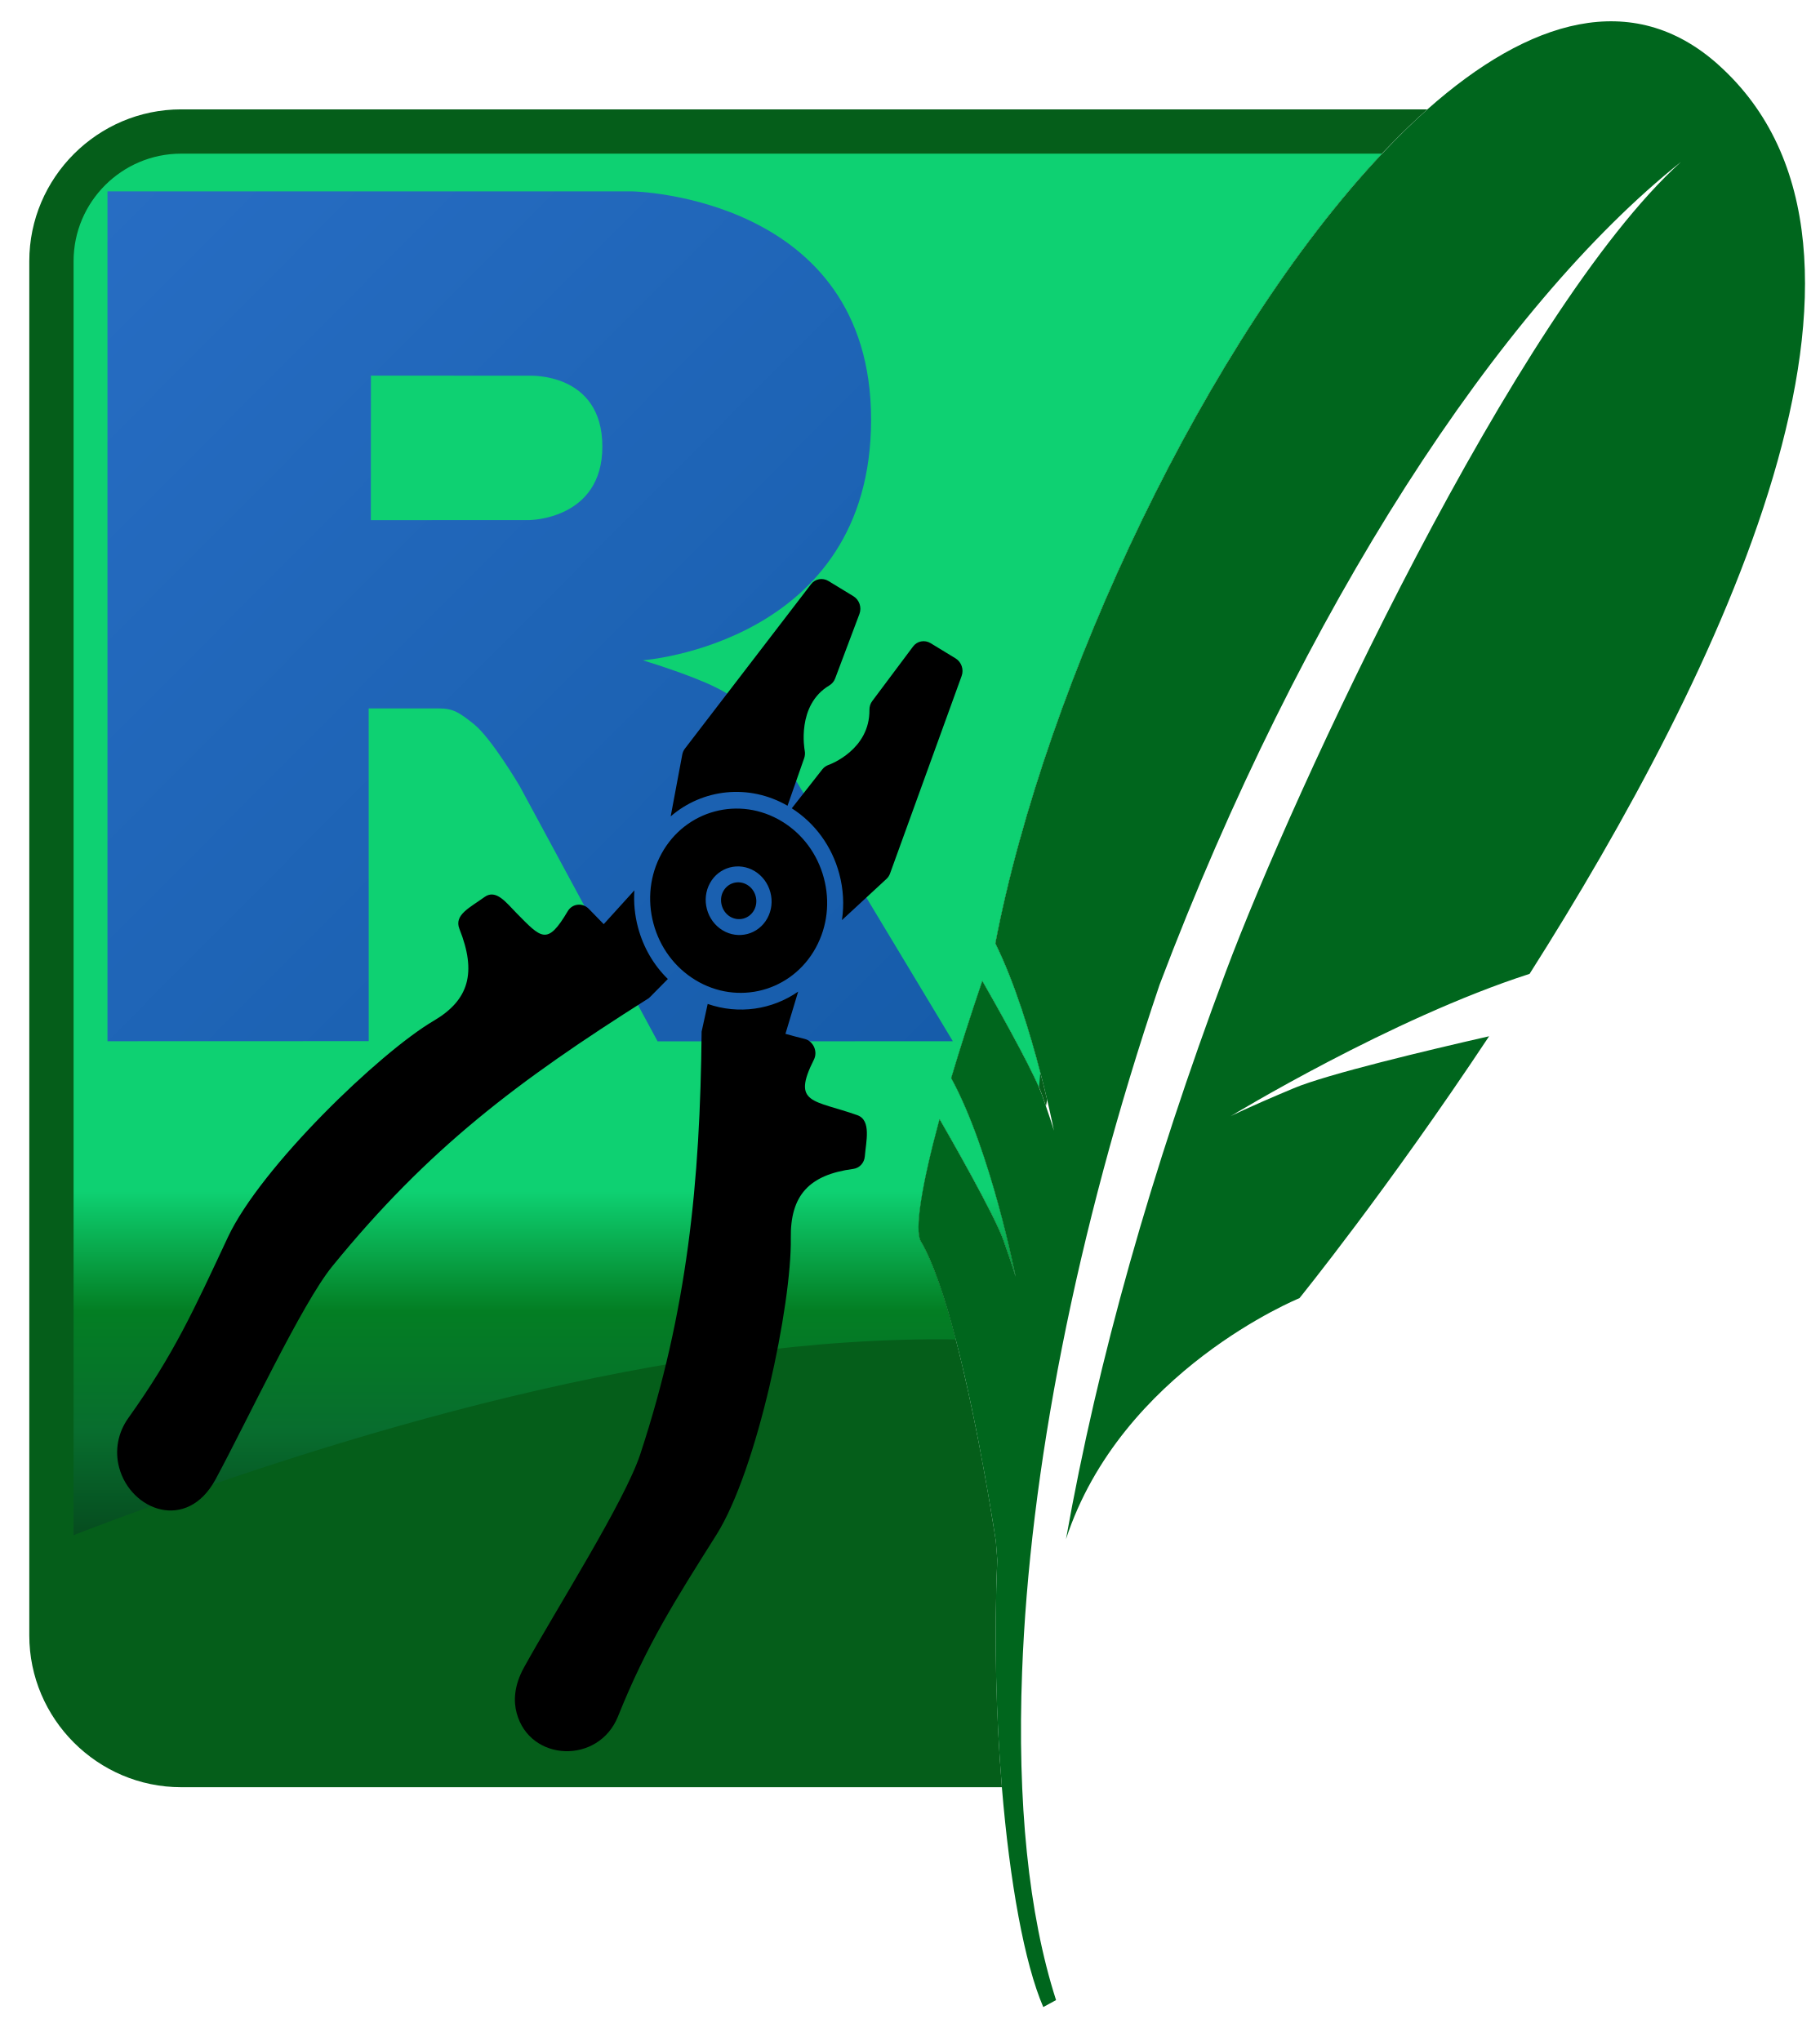
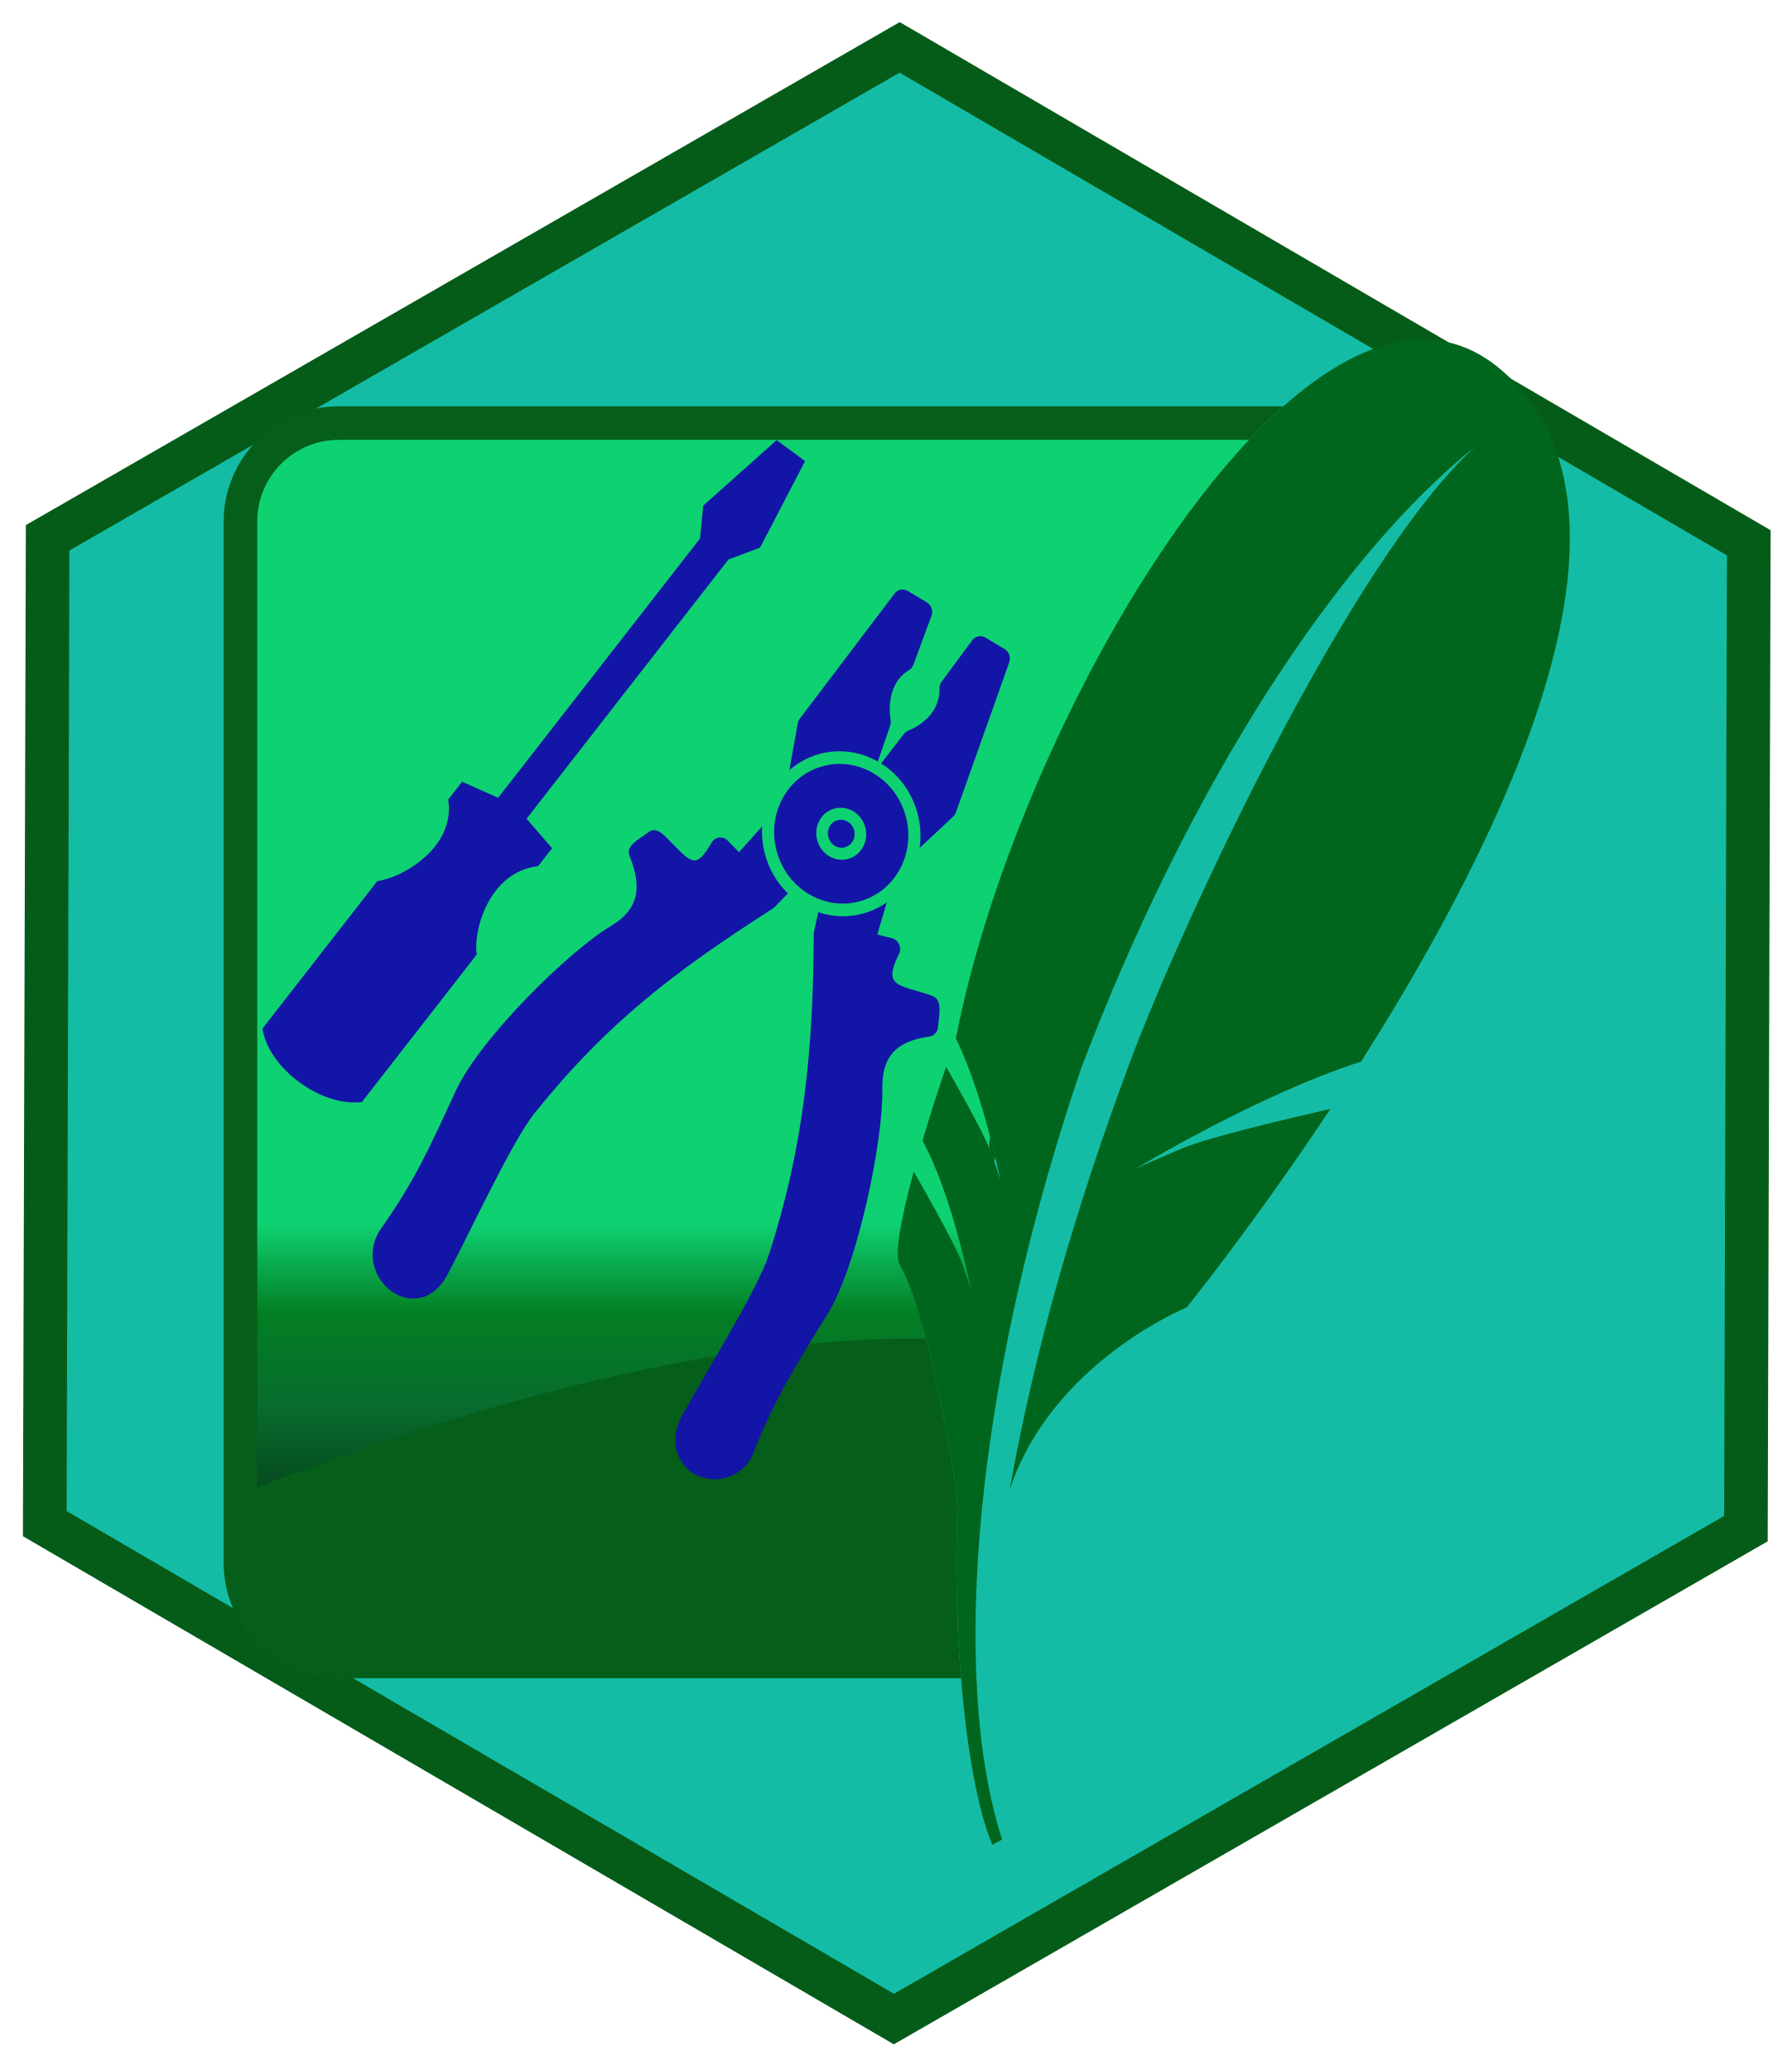
- <svg xmlns="http://www.w3.org/2000/svg" width="41mm" height="46mm" viewBox="0 0 41 46" version="1.1" id="svg470">
+ <svg xmlns="http://www.w3.org/2000/svg" width="450mm" height="520mm" viewBox="0 0 450 520" version="1.1" id="svg470" xml:space="preserve">
  <defs id="defs467">
-     <linearGradient x1="0" y1="0" x2="1" y2="0" gradientUnits="userSpaceOnUse" gradientTransform="matrix(-1.4181668e-6,32.417,-32.417,-1.4181668e-6,16.40112,3.463816)" spreadMethod="pad" id="linearGradient51">
+     <linearGradient x1="0" y1="0" x2="1" y2="0" gradientUnits="userSpaceOnUse" gradientTransform="matrix(-9.1867086e-6,209.9933,-209.9933,-9.1867086e-6,603.0923,129.8559)" spreadMethod="pad" id="linearGradient51">
      <stop style="stop-color:#0ed172;stop-opacity:1;" offset="0.72" id="stop43" />
      <stop style="stop-color:#037e23;stop-opacity:1;" offset="0.803" id="stop45" />
      <stop style="stop-color:#086d2e;stop-opacity:1;" offset="0.886" id="stop47" />
      <stop style="stop-color:#043916;stop-opacity:1;" offset="1" id="stop49" />
    </linearGradient>
    <linearGradient id="gradientFill-2" x1="301.026" x2="703.067" y1="151.401" y2="553.442" gradientUnits="userSpaceOnUse" spreadMethod="pad" gradientTransform="matrix(0.04738155,0,0,0.04764884,-11.84042,-2.901059)">
      <stop offset="0" stop-color="rgb(39,109,195)" stop-opacity="1" id="stop3" />
      <stop offset="1" stop-color="rgb(22,92,170)" stop-opacity="1" id="stop4" />
    </linearGradient>
    <linearGradient id="linear-pattern-0" gradientUnits="userSpaceOnUse" x1="-0.001" y1="0" x2="1.018" y2="0" gradientTransform="matrix(6.116346,22.82643,-21.77173,5.833718,10.00601,15.60924)">
      <stop offset="0.016" stop-color="rgb(11.372%, 37.254%, 37.646%)" stop-opacity="1" id="stop1" style="stop-color:#18b434;stop-opacity:1;" />
      <stop offset="0.016" stop-color="rgb(11.288%, 37.073%, 37.463%)" stop-opacity="1" id="stop2" />
      <stop offset="0.023" stop-color="rgb(11.16%, 36.795%, 37.18%)" stop-opacity="1" id="stop3-9" />
      <stop offset="0.031" stop-color="rgb(11.069%, 36.598%, 36.98%)" stop-opacity="1" id="stop4-4" />
      <stop offset="0.039" stop-color="rgb(10.979%, 36.401%, 36.78%)" stop-opacity="1" id="stop5" />
      <stop offset="0.047" stop-color="rgb(10.889%, 36.205%, 36.58%)" stop-opacity="1" id="stop6" />
      <stop offset="0.055" stop-color="rgb(10.797%, 36.008%, 36.38%)" stop-opacity="1" id="stop7" />
      <stop offset="0.062" stop-color="rgb(10.707%, 35.811%, 36.18%)" stop-opacity="1" id="stop8" />
      <stop offset="0.07" stop-color="rgb(10.617%, 35.614%, 35.98%)" stop-opacity="1" id="stop9" />
      <stop offset="0.078" stop-color="rgb(10.526%, 35.417%, 35.78%)" stop-opacity="1" id="stop10" />
      <stop offset="0.086" stop-color="rgb(10.435%, 35.22%, 35.58%)" stop-opacity="1" id="stop11" />
      <stop offset="0.094" stop-color="rgb(10.345%, 35.023%, 35.381%)" stop-opacity="1" id="stop12" />
      <stop offset="0.102" stop-color="rgb(10.254%, 34.827%, 35.181%)" stop-opacity="1" id="stop13" />
      <stop offset="0.109" stop-color="rgb(10.164%, 34.63%, 34.981%)" stop-opacity="1" id="stop14" />
      <stop offset="0.117" stop-color="rgb(10.074%, 34.433%, 34.781%)" stop-opacity="1" id="stop15" />
      <stop offset="0.125" stop-color="rgb(9.982%, 34.236%, 34.581%)" stop-opacity="1" id="stop16" />
      <stop offset="0.133" stop-color="rgb(9.892%, 34.039%, 34.381%)" stop-opacity="1" id="stop17" />
      <stop offset="0.141" stop-color="rgb(9.802%, 33.844%, 34.181%)" stop-opacity="1" id="stop18" />
      <stop offset="0.148" stop-color="rgb(9.711%, 33.647%, 33.981%)" stop-opacity="1" id="stop19" />
      <stop offset="0.156" stop-color="rgb(9.621%, 33.45%, 33.781%)" stop-opacity="1" id="stop20" />
      <stop offset="0.164" stop-color="rgb(9.529%, 33.253%, 33.582%)" stop-opacity="1" id="stop21" />
      <stop offset="0.172" stop-color="rgb(9.439%, 33.057%, 33.382%)" stop-opacity="1" id="stop22" />
      <stop offset="0.18" stop-color="rgb(9.349%, 32.86%, 33.182%)" stop-opacity="1" id="stop23" />
      <stop offset="0.188" stop-color="rgb(9.258%, 32.663%, 32.982%)" stop-opacity="1" id="stop24" />
      <stop offset="0.195" stop-color="rgb(9.167%, 32.466%, 32.782%)" stop-opacity="1" id="stop25" />
      <stop offset="0.203" stop-color="rgb(9.077%, 32.269%, 32.582%)" stop-opacity="1" id="stop26" />
      <stop offset="0.211" stop-color="rgb(8.986%, 32.072%, 32.382%)" stop-opacity="1" id="stop27" />
      <stop offset="0.219" stop-color="rgb(8.896%, 31.876%, 32.182%)" stop-opacity="1" id="stop28" />
      <stop offset="0.227" stop-color="rgb(8.806%, 31.679%, 31.982%)" stop-opacity="1" id="stop29" />
      <stop offset="0.234" stop-color="rgb(8.714%, 31.482%, 31.783%)" stop-opacity="1" id="stop30" />
      <stop offset="0.242" stop-color="rgb(8.624%, 31.285%, 31.583%)" stop-opacity="1" id="stop31" />
      <stop offset="0.25" stop-color="rgb(8.534%, 31.09%, 31.383%)" stop-opacity="1" id="stop32" />
      <stop offset="0.258" stop-color="rgb(8.443%, 30.893%, 31.183%)" stop-opacity="1" id="stop33" />
      <stop offset="0.266" stop-color="rgb(8.353%, 30.696%, 30.983%)" stop-opacity="1" id="stop34" />
      <stop offset="0.273" stop-color="rgb(8.263%, 30.499%, 30.783%)" stop-opacity="1" id="stop35" />
      <stop offset="0.281" stop-color="rgb(8.171%, 30.302%, 30.583%)" stop-opacity="1" id="stop36" />
      <stop offset="0.289" stop-color="rgb(8.081%, 30.106%, 30.385%)" stop-opacity="1" id="stop37" />
      <stop offset="0.297" stop-color="rgb(7.991%, 29.909%, 30.185%)" stop-opacity="1" id="stop38" />
      <stop offset="0.305" stop-color="rgb(7.899%, 29.712%, 29.985%)" stop-opacity="1" id="stop39" />
      <stop offset="0.312" stop-color="rgb(7.809%, 29.515%, 29.785%)" stop-opacity="1" id="stop40" />
      <stop offset="0.32" stop-color="rgb(7.719%, 29.318%, 29.585%)" stop-opacity="1" id="stop41" />
      <stop offset="0.328" stop-color="rgb(7.628%, 29.121%, 29.385%)" stop-opacity="1" id="stop42" />
      <stop offset="0.336" stop-color="rgb(7.538%, 28.925%, 29.185%)" stop-opacity="1" id="stop43-8" />
      <stop offset="0.344" stop-color="rgb(7.446%, 28.728%, 28.986%)" stop-opacity="1" id="stop44" />
      <stop offset="0.352" stop-color="rgb(7.356%, 28.531%, 28.786%)" stop-opacity="1" id="stop45-8" />
      <stop offset="0.359" stop-color="rgb(7.266%, 28.334%, 28.586%)" stop-opacity="1" id="stop46" />
      <stop offset="0.367" stop-color="rgb(7.175%, 28.139%, 28.386%)" stop-opacity="1" id="stop47-2" />
      <stop offset="0.375" stop-color="rgb(7.085%, 27.942%, 28.186%)" stop-opacity="1" id="stop48" />
      <stop offset="0.383" stop-color="rgb(6.995%, 27.745%, 27.986%)" stop-opacity="1" id="stop49-4" />
      <stop offset="0.391" stop-color="rgb(6.903%, 27.548%, 27.786%)" stop-opacity="1" id="stop50" />
      <stop offset="0.398" stop-color="rgb(6.813%, 27.351%, 27.586%)" stop-opacity="1" id="stop51" />
      <stop offset="0.406" stop-color="rgb(6.723%, 27.155%, 27.386%)" stop-opacity="1" id="stop52" />
      <stop offset="0.414" stop-color="rgb(6.631%, 26.958%, 27.187%)" stop-opacity="1" id="stop53" />
      <stop offset="0.422" stop-color="rgb(6.541%, 26.761%, 26.987%)" stop-opacity="1" id="stop54" />
      <stop offset="0.43" stop-color="rgb(6.451%, 26.564%, 26.787%)" stop-opacity="1" id="stop55" />
      <stop offset="0.438" stop-color="rgb(6.36%, 26.367%, 26.587%)" stop-opacity="1" id="stop56" />
      <stop offset="0.445" stop-color="rgb(6.27%, 26.17%, 26.387%)" stop-opacity="1" id="stop57" />
      <stop offset="0.453" stop-color="rgb(6.18%, 25.974%, 26.187%)" stop-opacity="1" id="stop58" />
      <stop offset="0.461" stop-color="rgb(6.088%, 25.777%, 25.987%)" stop-opacity="1" id="stop59" />
      <stop offset="0.469" stop-color="rgb(5.998%, 25.58%, 25.787%)" stop-opacity="1" id="stop60" />
      <stop offset="0.477" stop-color="rgb(5.908%, 25.385%, 25.587%)" stop-opacity="1" id="stop61" />
      <stop offset="0.484" stop-color="rgb(5.817%, 25.188%, 25.388%)" stop-opacity="1" id="stop62" />
      <stop offset="0.492" stop-color="rgb(5.727%, 24.991%, 25.188%)" stop-opacity="1" id="stop63" />
      <stop offset="0.5" stop-color="rgb(5.635%, 24.794%, 24.988%)" stop-opacity="1" id="stop64" />
      <stop offset="0.508" stop-color="rgb(5.545%, 24.597%, 24.788%)" stop-opacity="1" id="stop65" />
      <stop offset="0.516" stop-color="rgb(5.455%, 24.4%, 24.588%)" stop-opacity="1" id="stop66" />
      <stop offset="0.523" stop-color="rgb(5.363%, 24.203%, 24.388%)" stop-opacity="1" id="stop67" />
      <stop offset="0.531" stop-color="rgb(5.273%, 24.007%, 24.188%)" stop-opacity="1" id="stop68" />
      <stop offset="0.539" stop-color="rgb(5.183%, 23.81%, 23.988%)" stop-opacity="1" id="stop69" />
      <stop offset="0.547" stop-color="rgb(5.092%, 23.613%, 23.788%)" stop-opacity="1" id="stop70" />
      <stop offset="0.555" stop-color="rgb(5.002%, 23.416%, 23.589%)" stop-opacity="1" id="stop71" />
      <stop offset="0.562" stop-color="rgb(4.912%, 23.219%, 23.389%)" stop-opacity="1" id="stop72" />
      <stop offset="0.57" stop-color="rgb(4.82%, 23.022%, 23.189%)" stop-opacity="1" id="stop73" />
      <stop offset="0.578" stop-color="rgb(4.73%, 22.826%, 22.989%)" stop-opacity="1" id="stop74" />
      <stop offset="0.586" stop-color="rgb(4.64%, 22.63%, 22.789%)" stop-opacity="1" id="stop75" />
      <stop offset="0.594" stop-color="rgb(4.549%, 22.433%, 22.589%)" stop-opacity="1" id="stop76" />
      <stop offset="0.602" stop-color="rgb(4.459%, 22.237%, 22.389%)" stop-opacity="1" id="stop77" />
      <stop offset="0.609" stop-color="rgb(4.369%, 22.04%, 22.189%)" stop-opacity="1" id="stop78" />
      <stop offset="0.617" stop-color="rgb(4.277%, 21.843%, 21.989%)" stop-opacity="1" id="stop79" />
      <stop offset="0.625" stop-color="rgb(4.187%, 21.646%, 21.79%)" stop-opacity="1" id="stop80" />
      <stop offset="0.633" stop-color="rgb(4.097%, 21.449%, 21.591%)" stop-opacity="1" id="stop81" />
      <stop offset="0.641" stop-color="rgb(4.005%, 21.252%, 21.391%)" stop-opacity="1" id="stop82" />
      <stop offset="0.648" stop-color="rgb(3.915%, 21.056%, 21.191%)" stop-opacity="1" id="stop83" />
      <stop offset="0.656" stop-color="rgb(3.824%, 20.859%, 20.992%)" stop-opacity="1" id="stop84" />
      <stop offset="0.664" stop-color="rgb(3.734%, 20.662%, 20.792%)" stop-opacity="1" id="stop85" />
      <stop offset="0.672" stop-color="rgb(3.644%, 20.465%, 20.592%)" stop-opacity="1" id="stop86" />
      <stop offset="0.68" stop-color="rgb(3.552%, 20.268%, 20.392%)" stop-opacity="1" id="stop87" />
      <stop offset="0.688" stop-color="rgb(3.462%, 20.071%, 20.192%)" stop-opacity="1" id="stop88" />
      <stop offset="0.695" stop-color="rgb(3.372%, 19.875%, 19.992%)" stop-opacity="1" id="stop89" />
      <stop offset="0.703" stop-color="rgb(3.281%, 19.679%, 19.792%)" stop-opacity="1" id="stop90" />
      <stop offset="0.711" stop-color="rgb(3.191%, 19.482%, 19.592%)" stop-opacity="1" id="stop91" />
      <stop offset="0.719" stop-color="rgb(3.101%, 19.286%, 19.392%)" stop-opacity="1" id="stop92" />
      <stop offset="0.727" stop-color="rgb(3.009%, 19.089%, 19.193%)" stop-opacity="1" id="stop93" />
      <stop offset="0.734" stop-color="rgb(2.919%, 18.892%, 18.993%)" stop-opacity="1" id="stop94" />
      <stop offset="0.742" stop-color="rgb(2.829%, 18.695%, 18.793%)" stop-opacity="1" id="stop95" />
      <stop offset="0.75" stop-color="rgb(2.737%, 18.498%, 18.593%)" stop-opacity="1" id="stop96" />
      <stop offset="0.758" stop-color="rgb(2.647%, 18.301%, 18.393%)" stop-opacity="1" id="stop97" />
      <stop offset="0.766" stop-color="rgb(2.557%, 18.105%, 18.193%)" stop-opacity="1" id="stop98" />
      <stop offset="0.773" stop-color="rgb(2.466%, 17.908%, 17.993%)" stop-opacity="1" id="stop99" />
      <stop offset="0.781" stop-color="rgb(2.376%, 17.711%, 17.793%)" stop-opacity="1" id="stop100" />
      <stop offset="0.789" stop-color="rgb(2.286%, 17.514%, 17.593%)" stop-opacity="1" id="stop101" />
      <stop offset="0.797" stop-color="rgb(2.194%, 17.317%, 17.393%)" stop-opacity="1" id="stop102" />
      <stop offset="0.805" stop-color="rgb(2.104%, 17.12%, 17.194%)" stop-opacity="1" id="stop103" />
      <stop offset="0.812" stop-color="rgb(2.014%, 16.925%, 16.994%)" stop-opacity="1" id="stop104" />
      <stop offset="0.82" stop-color="rgb(1.923%, 16.728%, 16.794%)" stop-opacity="1" id="stop105" />
      <stop offset="0.828" stop-color="rgb(1.833%, 16.531%, 16.594%)" stop-opacity="1" id="stop106" />
      <stop offset="0.836" stop-color="rgb(1.741%, 16.335%, 16.394%)" stop-opacity="1" id="stop107" />
      <stop offset="0.844" stop-color="rgb(1.651%, 16.138%, 16.194%)" stop-opacity="1" id="stop108" />
      <stop offset="0.852" stop-color="rgb(1.561%, 15.941%, 15.994%)" stop-opacity="1" id="stop109" />
      <stop offset="0.859" stop-color="rgb(1.469%, 15.744%, 15.794%)" stop-opacity="1" id="stop110" />
      <stop offset="0.867" stop-color="rgb(1.379%, 15.547%, 15.594%)" stop-opacity="1" id="stop111" />
      <stop offset="0.875" stop-color="rgb(1.289%, 15.35%, 15.395%)" stop-opacity="1" id="stop112" />
      <stop offset="0.883" stop-color="rgb(1.198%, 15.154%, 15.195%)" stop-opacity="1" id="stop113" />
      <stop offset="0.891" stop-color="rgb(1.108%, 14.957%, 14.995%)" stop-opacity="1" id="stop114" />
      <stop offset="0.898" stop-color="rgb(1.018%, 14.76%, 14.795%)" stop-opacity="1" id="stop115" />
      <stop offset="0.906" stop-color="rgb(0.926%, 14.563%, 14.595%)" stop-opacity="1" id="stop116" />
      <stop offset="0.914" stop-color="rgb(0.836%, 14.366%, 14.395%)" stop-opacity="1" id="stop117" />
      <stop offset="0.922" stop-color="rgb(0.746%, 14.169%, 14.195%)" stop-opacity="1" id="stop118" />
      <stop offset="0.93" stop-color="rgb(0.655%, 13.974%, 13.995%)" stop-opacity="1" id="stop119" />
      <stop offset="0.938" stop-color="rgb(0.565%, 13.777%, 13.795%)" stop-opacity="1" id="stop120" />
      <stop offset="0.945" stop-color="rgb(0.475%, 13.58%, 13.596%)" stop-opacity="1" id="stop121" />
      <stop offset="0.953" stop-color="rgb(0.383%, 13.383%, 13.396%)" stop-opacity="1" id="stop122" />
      <stop offset="0.961" stop-color="rgb(0.293%, 13.187%, 13.196%)" stop-opacity="1" id="stop123" />
      <stop offset="0.969" stop-color="rgb(0.203%, 12.99%, 12.996%)" stop-opacity="1" id="stop124" />
      <stop offset="0.969" stop-color="rgb(0.078%, 12.72%, 12.723%)" stop-opacity="1" id="stop125" style="stop-color:#18b430;stop-opacity:1;" />
    </linearGradient>
    <clipPath clipPathUnits="userSpaceOnUse" id="clipPath1">
      <path clip-rule="evenodd" d="m 17.175,20.417 c -0.029,-0.107 -0.096,-0.198 -0.189,-0.254 -0.192,-0.117 -0.435,-0.052 -0.542,0.145 -0.106,0.193 -0.035,0.454 0.152,0.569 0.192,0.117 0.435,0.051 0.543,-0.145 0.052,-0.095 0.065,-0.207 0.036,-0.315 z m -1.098,0.294 c 0.054,0.2 0.178,0.368 0.351,0.474 0.357,0.217 0.811,0.096 1.011,-0.271 0.097,-0.178 0.121,-0.385 0.067,-0.586 -0.054,-0.2 -0.178,-0.368 -0.351,-0.474 -0.357,-0.217 -0.811,-0.096 -1.011,0.271 -0.097,0.178 -0.121,0.386 -0.067,0.586 z m 1.912,-2.274 c 0.525,0.335 0.905,0.858 1.07,1.475 0.093,0.347 0.112,0.702 0.06,1.045 l 1.003,-0.928 c 0.036,-0.033 0.064,-0.075 0.081,-0.122 l 1.614,-4.454 c 0.053,-0.146 -0.005,-0.314 -0.137,-0.395 l -0.563,-0.343 c -0.134,-0.081 -0.302,-0.049 -0.395,0.075 l -0.92,1.23 c -0.042,0.056 -0.064,0.125 -0.063,0.197 0.01,0.9 -0.887,1.23 -0.924,1.243 -0.054,0.019 -0.101,0.053 -0.137,0.098 z m -2.729,0.182 c 0.715,-0.619 1.759,-0.744 2.633,-0.24 l 0.375,-1.071 c 0.019,-0.055 0.024,-0.116 0.012,-0.174 -0.002,-0.01 -0.194,-1.022 0.556,-1.467 0.059,-0.035 0.105,-0.09 0.13,-0.156 l 0.548,-1.456 c 0.055,-0.147 -0.003,-0.317 -0.136,-0.398 l -0.563,-0.343 c -0.132,-0.08 -0.299,-0.05 -0.392,0.072 l -2.842,3.705 c -0.03,0.039 -0.051,0.085 -0.06,0.135 z M 11.789,38.827 c 0.296,1.106 1.849,1.162 2.284,0.076 0.649,-1.618 1.286,-2.614 2.217,-4.092 0.925,-1.468 1.699,-5.205 1.677,-6.684 -0.014,-0.963 0.407,-1.43 1.408,-1.563 0.141,-0.019 0.249,-0.137 0.26,-0.285 0.025,-0.325 0.154,-0.811 -0.169,-0.926 -0.987,-0.35 -1.487,-0.243 -0.978,-1.253 0.092,-0.183 -0.014,-0.418 -0.21,-0.466 -0.125,-0.03 -0.273,-0.07 -0.432,-0.114 l 0.287,-0.952 c -0.587,0.408 -1.34,0.521 -2.039,0.278 l -0.137,0.624 c -0.032,3.405 -0.324,6.307 -1.381,9.52 -0.353,1.072 -1.895,3.494 -2.621,4.809 -0.235,0.426 -0.234,0.777 -0.166,1.028 z M 2.831,33.294 c -0.102,-0.38 -0.03,-0.783 0.207,-1.115 1.033,-1.448 1.478,-2.44 2.244,-4.076 0.74,-1.58 3.415,-4.159 4.64,-4.879 0.796,-0.468 0.968,-1.087 0.577,-2.07 -0.127,-0.317 0.241,-0.481 0.565,-0.717 0.261,-0.19 0.493,0.13 0.719,0.359 0.564,0.572 0.694,0.744 1.157,-0.04 0.102,-0.173 0.336,-0.199 0.477,-0.051 0.09,0.094 0.206,0.212 0.334,0.343 l 0.691,-0.762 c -0.019,0.279 0.008,0.562 0.083,0.841 0.12,0.447 0.352,0.845 0.671,1.157 l -0.393,0.398 c -0.01,0.011 -0.021,0.021 -0.032,0.03 l -0.003,0.003 -0.019,0.013 -0.01,0.006 C 11.803,24.59 9.8,26.1 7.634,28.759 6.95,29.598 5.706,32.262 5.003,33.562 4.36,34.752 3.091,34.266 2.831,33.294 Z M 14.872,21.034 c -0.144,-0.537 -0.08,-1.096 0.181,-1.574 0.538,-0.985 1.756,-1.311 2.715,-0.727 0.465,0.283 0.799,0.735 0.943,1.272 0.144,0.538 0.08,1.096 -0.181,1.574 -0.538,0.985 -1.756,1.312 -2.715,0.727 -0.464,-0.283 -0.799,-0.735 -0.943,-1.272" id="path2" style="stroke-width:0.007" />
    </clipPath>
  </defs>
-   <path d="m 22.474,35.157 c -0.02,-0.255 -0.032,-0.42 -0.032,-0.42 0,0 -0.772,-5.206 -1.691,-6.76 -0.145,-0.246 0.016,-1.258 0.422,-2.756 0.237,0.41 1.239,2.165 1.44,2.73 0.226,0.639 0.274,0.822 0.274,0.822 0,0 -0.549,-2.826 -1.451,-4.475 0.198,-0.667 0.434,-1.404 0.701,-2.191 0.341,0.599 1.159,2.049 1.339,2.552 0.036,0.103 0.067,0.191 0.095,0.272 0.009,-0.048 0.018,-0.097 0.026,-0.145 C 23.39,23.91 22.984,22.386 22.429,21.261 23.661,14.853 27.86,6.287 32.165,2.465 H 4.082 c -1.882,0 -3.422,1.54 -3.422,3.422 V 36.858 c 0,1.882 1.54,3.422 3.422,3.422 h 18.496 c -0.133,-1.614 -0.178,-3.4 -0.104,-5.123" style="fill:#055e1a;fill-opacity:1;fill-rule:nonzero;stroke:none;stroke-width:0.035;stroke-dasharray:none" id="path21" />
-   <path d="m 21.172,25.221 c 0.237,0.41 1.239,2.165 1.44,2.73 0.226,0.639 0.274,0.822 0.274,0.822 0,0 -0.549,-2.826 -1.451,-4.475 0.198,-0.667 0.434,-1.404 0.701,-2.191 0.312,0.548 1.022,1.806 1.278,2.402 0.009,-0.113 0.019,-0.225 0.029,-0.337 -0.227,-0.873 -0.572,-2.016 -1.014,-2.912 1.134,-5.9 4.783,-13.626 8.715,-17.797 H 4.082 c -1.336,0 -2.424,1.087 -2.424,2.424 V 34.598 c 6.129,-2.352 13.52,-4.503 19.88,-4.41 -0.236,-0.911 -0.505,-1.734 -0.787,-2.211 -0.145,-0.246 0.016,-1.258 0.422,-2.756" style="fill:url(#linearGradient51);fill-opacity:1;fill-rule:nonzero;stroke:none;stroke-width:0.035;stroke-dasharray:none" id="path53" />
-   <path d="m 38.715,1.452 c -1.923,-1.715 -4.252,-1.026 -6.55,1.014 -0.341,0.303 -0.682,0.639 -1.02,0.998 -3.932,4.171 -7.581,11.897 -8.715,17.797 0.442,0.896 0.787,2.039 1.014,2.912 0.058,0.224 0.111,0.434 0.153,0.613 0.1,0.423 0.153,0.698 0.153,0.698 0,0 -0.035,-0.133 -0.18,-0.553 -0.028,-0.08 -0.058,-0.168 -0.095,-0.272 -0.016,-0.043 -0.037,-0.095 -0.061,-0.15 -0.256,-0.596 -0.966,-1.855 -1.278,-2.402 -0.267,0.788 -0.503,1.525 -0.701,2.191 0.901,1.649 1.451,4.475 1.451,4.475 0,0 -0.048,-0.183 -0.274,-0.822 -0.201,-0.565 -1.203,-2.32 -1.44,-2.73 -0.406,1.498 -0.567,2.51 -0.422,2.756 0.282,0.477 0.551,1.301 0.787,2.211 0.533,2.051 0.904,4.549 0.904,4.549 0,0 0.012,0.165 0.032,0.42 -0.074,1.723 -0.03,3.509 0.104,5.123 0.177,2.137 0.509,3.973 0.933,4.955 l 0.288,-0.157 c -0.623,-1.936 -0.876,-4.473 -0.765,-7.398 0.168,-4.472 1.197,-9.865 3.098,-15.486 3.212,-8.485 7.669,-15.293 11.749,-18.544 -3.718,3.358 -8.75,14.226 -10.256,18.251 -1.687,4.507 -2.882,8.737 -3.602,12.789 1.243,-3.799 5.261,-5.432 5.261,-5.432 0,0 1.971,-2.431 4.274,-5.903 -1.38,0.315 -3.645,0.853 -4.404,1.172 -1.119,0.47 -1.421,0.63 -1.421,0.63 0,0 3.626,-2.208 6.737,-3.208 4.278,-6.738 8.939,-16.31 4.245,-20.497" style="fill:#00661d;fill-opacity:1;fill-rule:nonzero;stroke:none;stroke-width:0.035" id="path55" />
-   <path d="m 14.484,14.882 c 0,0 1.044,0.311 1.651,0.613 0.211,0.105 0.575,0.315 0.838,0.59 0.257,0.269 0.383,0.542 0.383,0.542 l 4.116,6.84 -6.653,0.003 -3.111,-5.758 c 0,0 -0.637,-1.079 -1.029,-1.392 -0.327,-0.261 -0.466,-0.354 -0.79,-0.354 -0.225,0 -1.581,0 -1.581,0 l 0.001,7.499 -5.887,0.002 V 4.313 H 14.245 c 0,0 5.385,0.096 5.385,5.144 0,5.049 -5.145,5.425 -5.145,5.425 z m -2.561,-6.414 -3.564,-0.002 -0.002,3.257 3.566,-0.001 c 0,0 1.651,-0.005 1.651,-1.657 0,-1.685 -1.651,-1.597 -1.651,-1.597 z" fill="url(#gradientFill-2)" fill-rule="evenodd" id="path5" style="fill:url(#gradientFill-2);stroke-width:0.048" />
-   <path fill-rule="nonzero" fill="url(#linear-pattern-0)" d="M 21.114,12.601 -1.118,18.557 5.116,41.824 27.348,35.867 Z m 0,0" id="path125" style="fill:#000000;stroke-width:0.007;fill-opacity:1" clip-path="url(#clipPath1)" transform="translate(-0.146163,-0.2192445)" />
+   <path style="fill:#055c19;fill-opacity:1;stroke-width:0.265" id="path1419" d="m -5.146,9.956 -14.493,8.311 -14.444,-8.396 0.049,-16.707 14.493,-8.311 14.444,8.396 z" transform="matrix(15.14492,0,0,15.20316,521.9391,235.8353)" />
+   <path style="fill:#14bca5;stroke-width:0.265;fill-opacity:1" id="path1419-6" d="m -5.146,9.956 -14.493,8.311 -14.444,-8.396 0.049,-16.707 14.493,-8.311 14.444,8.396 z" transform="matrix(14.38767,0,0,14.443,507.1043,237.0208)" />
+   <g id="g1486" transform="matrix(1.30438,0,0,1.30438,-597.4734,-58.88793)">
+     <path d="m 642.433,335.158 c -0.13,-1.65 -0.208,-2.722 -0.208,-2.722 0,0 -5.002,-33.725 -10.957,-43.789 -0.942,-1.595 0.103,-8.148 2.732,-17.853 1.537,2.658 8.025,14.025 9.327,17.687 1.467,4.141 1.776,5.328 1.776,5.328 0,0 -3.558,-18.308 -9.397,-28.991 1.28,-4.319 2.809,-9.093 4.539,-14.196 2.212,3.88 7.507,13.275 8.673,16.534 0.235,0.67 0.434,1.239 0.612,1.76 0.057,-0.313 0.114,-0.626 0.171,-0.939 -1.337,-5.672 -3.963,-15.542 -7.557,-22.834 7.976,-41.512 35.177,-96.997 63.064,-121.754 H 523.29 c -12.192,0 -22.168,9.977 -22.168,22.169 v 200.62 c 0,12.191 9.976,22.167 22.168,22.167 h 119.815 c -0.864,-10.458 -1.152,-22.028 -0.672,-33.187" style="fill:#055e1a;fill-opacity:1;fill-rule:nonzero;stroke:none;stroke-width:0.227;stroke-dasharray:none" id="path21" />
+     <path d="m 633.999,270.794 c 1.537,2.658 8.025,14.025 9.327,17.687 1.467,4.141 1.776,5.328 1.776,5.328 0,0 -3.558,-18.308 -9.397,-28.991 1.28,-4.319 2.809,-9.093 4.538,-14.196 2.022,3.549 6.618,11.7 8.279,15.563 0.062,-0.729 0.123,-1.458 0.187,-2.18 -1.472,-5.656 -3.707,-13.06 -6.568,-18.862 7.345,-38.221 30.986,-88.268 56.455,-115.286 H 523.29 c -8.657,0 -15.702,7.043 -15.702,15.702 V 331.541 c 39.703,-15.238 87.578,-29.167 128.781,-28.57 -1.53,-5.899 -3.271,-11.232 -5.1,-14.324 -0.942,-1.595 0.103,-8.148 2.732,-17.853" style="fill:url(#linearGradient51);fill-opacity:1;fill-rule:nonzero;stroke:none;stroke-width:0.227;stroke-dasharray:none" id="path53" />
+     <path d="m 747.639,116.823 c -12.459,-11.111 -27.544,-6.648 -42.433,6.566 -2.21,1.963 -4.415,4.141 -6.609,6.467 -25.469,27.019 -49.11,77.066 -56.455,115.286 2.861,5.802 5.096,13.206 6.568,18.862 0.377,1.451 0.718,2.813 0.99,3.972 0.647,2.742 0.994,4.52 0.994,4.52 0,0 -0.229,-0.864 -1.165,-3.581 -0.178,-0.521 -0.377,-1.09 -0.612,-1.76 -0.101,-0.277 -0.24,-0.612 -0.393,-0.971 -1.661,-3.862 -6.257,-12.014 -8.279,-15.563 -1.73,5.103 -3.259,9.877 -4.539,14.196 5.839,10.683 9.397,28.991 9.397,28.991 0,0 -0.308,-1.187 -1.776,-5.328 -1.303,-3.663 -7.79,-15.03 -9.327,-17.687 -2.629,9.705 -3.674,16.257 -2.732,17.853 1.829,3.091 3.571,8.425 5.1,14.324 3.455,13.289 5.857,29.466 5.857,29.466 0,0 0.078,1.072 0.208,2.722 -0.48,11.159 -0.192,22.729 0.672,33.187 1.145,13.844 3.3,25.736 6.047,32.1 l 1.865,-1.017 c -4.033,-12.539 -5.672,-28.973 -4.954,-47.924 1.085,-28.968 7.752,-63.902 20.069,-100.313 20.809,-54.965 49.681,-99.066 76.106,-120.126 -24.084,21.751 -56.681,92.157 -66.439,118.23 -10.926,29.196 -18.668,56.594 -23.335,82.844 8.051,-24.609 34.082,-35.187 34.082,-35.187 0,0 12.768,-15.746 27.688,-38.242 -8.938,2.038 -23.613,5.528 -28.529,7.594 -7.251,3.042 -9.205,4.079 -9.205,4.079 0,0 23.488,-14.303 43.639,-20.78 27.713,-43.648 57.906,-105.656 27.501,-132.78" style="fill:#00661d;fill-opacity:1;fill-rule:nonzero;stroke:none;stroke-width:0.229" id="path55" />
+     <path fill-rule="nonzero" fill="url(#linear-pattern-0)" d="M 21.114,12.601 -1.118,18.557 5.116,41.824 27.348,35.867 Z m 0,0" id="path125" style="display:inline;fill:#1315a6;fill-opacity:1;stroke-width:0.007" clip-path="url(#clipPath1)" transform="matrix(6.477757,-0.03934346,0.03934346,6.477757,510.465,73.45615)" />
+     <path id="path4" d="m 607.606,129.91 -14.132,12.616 -0.617,6.326 -38.883,49.937 -6.931,-3.087 -2.682,3.444 c 1.448,9.207 -8.903,15.123 -13.649,15.685 l -22.123,28.412 c 1.206,7.673 11.235,15.082 19.145,14.145 l 22.123,-28.413 c -0.724,-4.604 2.334,-15.908 11.826,-17.032 l 2.682,-3.444 -4.92,-5.67 38.883,-49.937 6.087,-2.284 8.662,-16.658 z" style="fill:#1315a6;fill-opacity:1;stroke-width:0.786" />
+   </g>
</svg>
